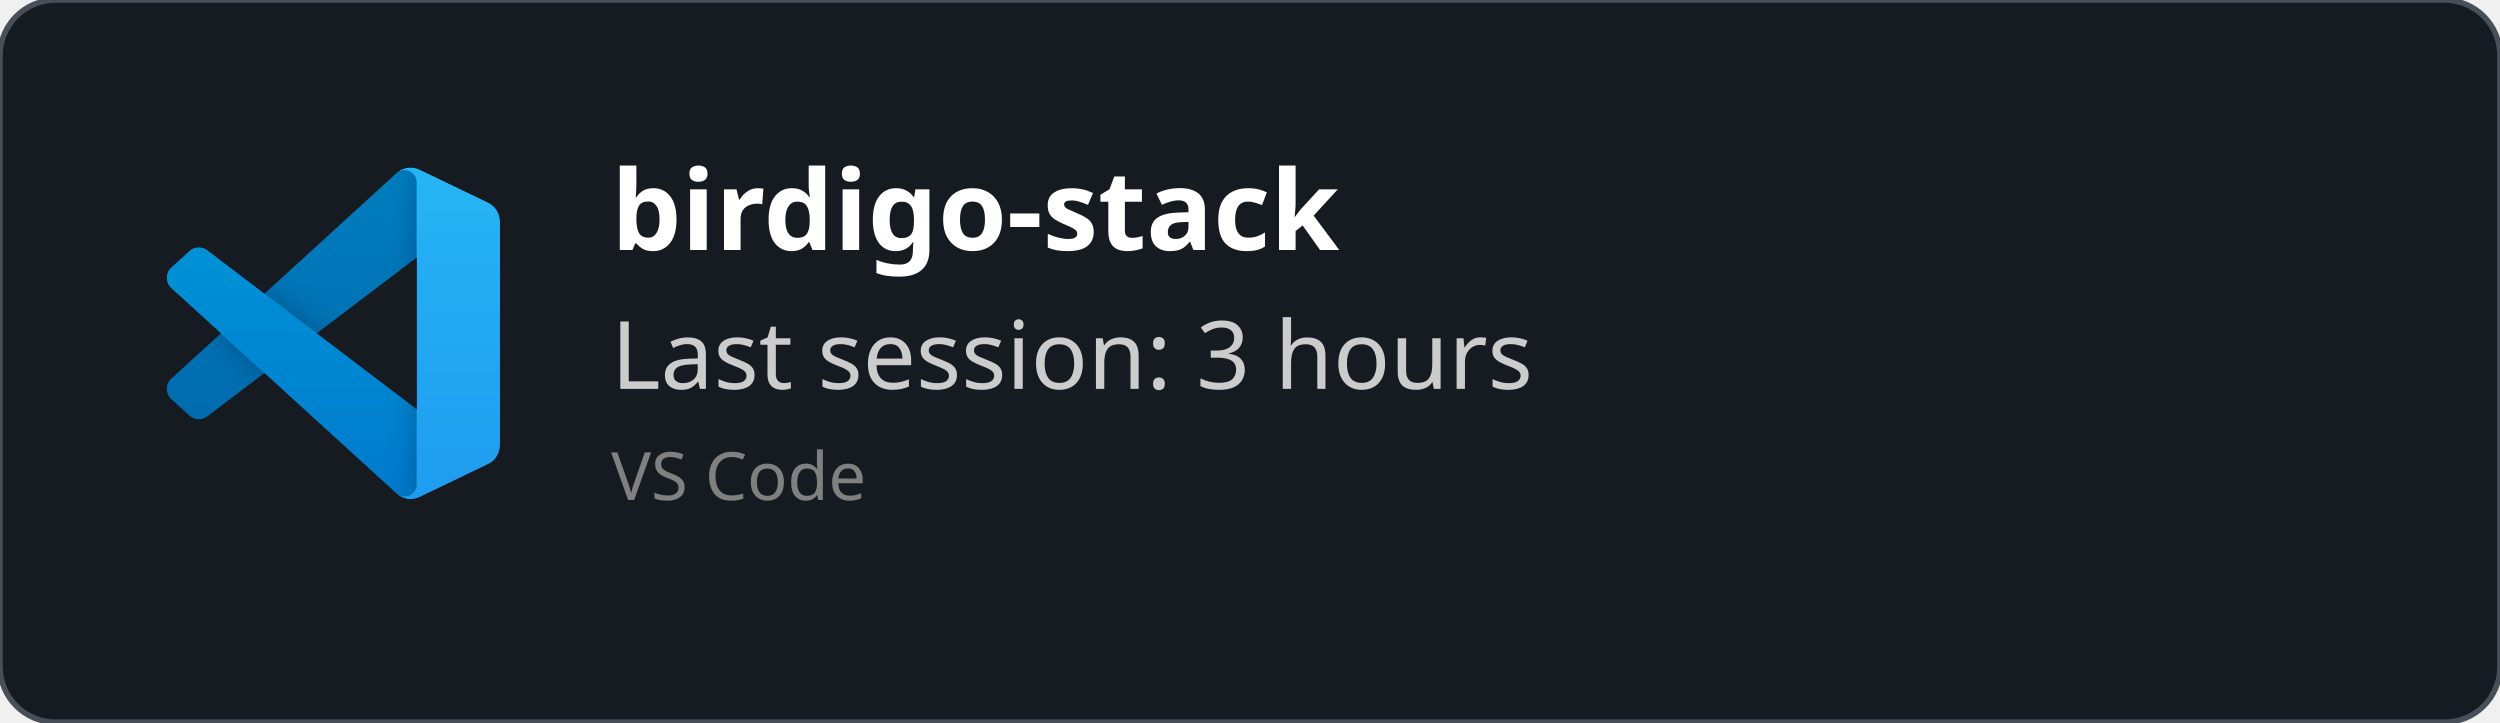
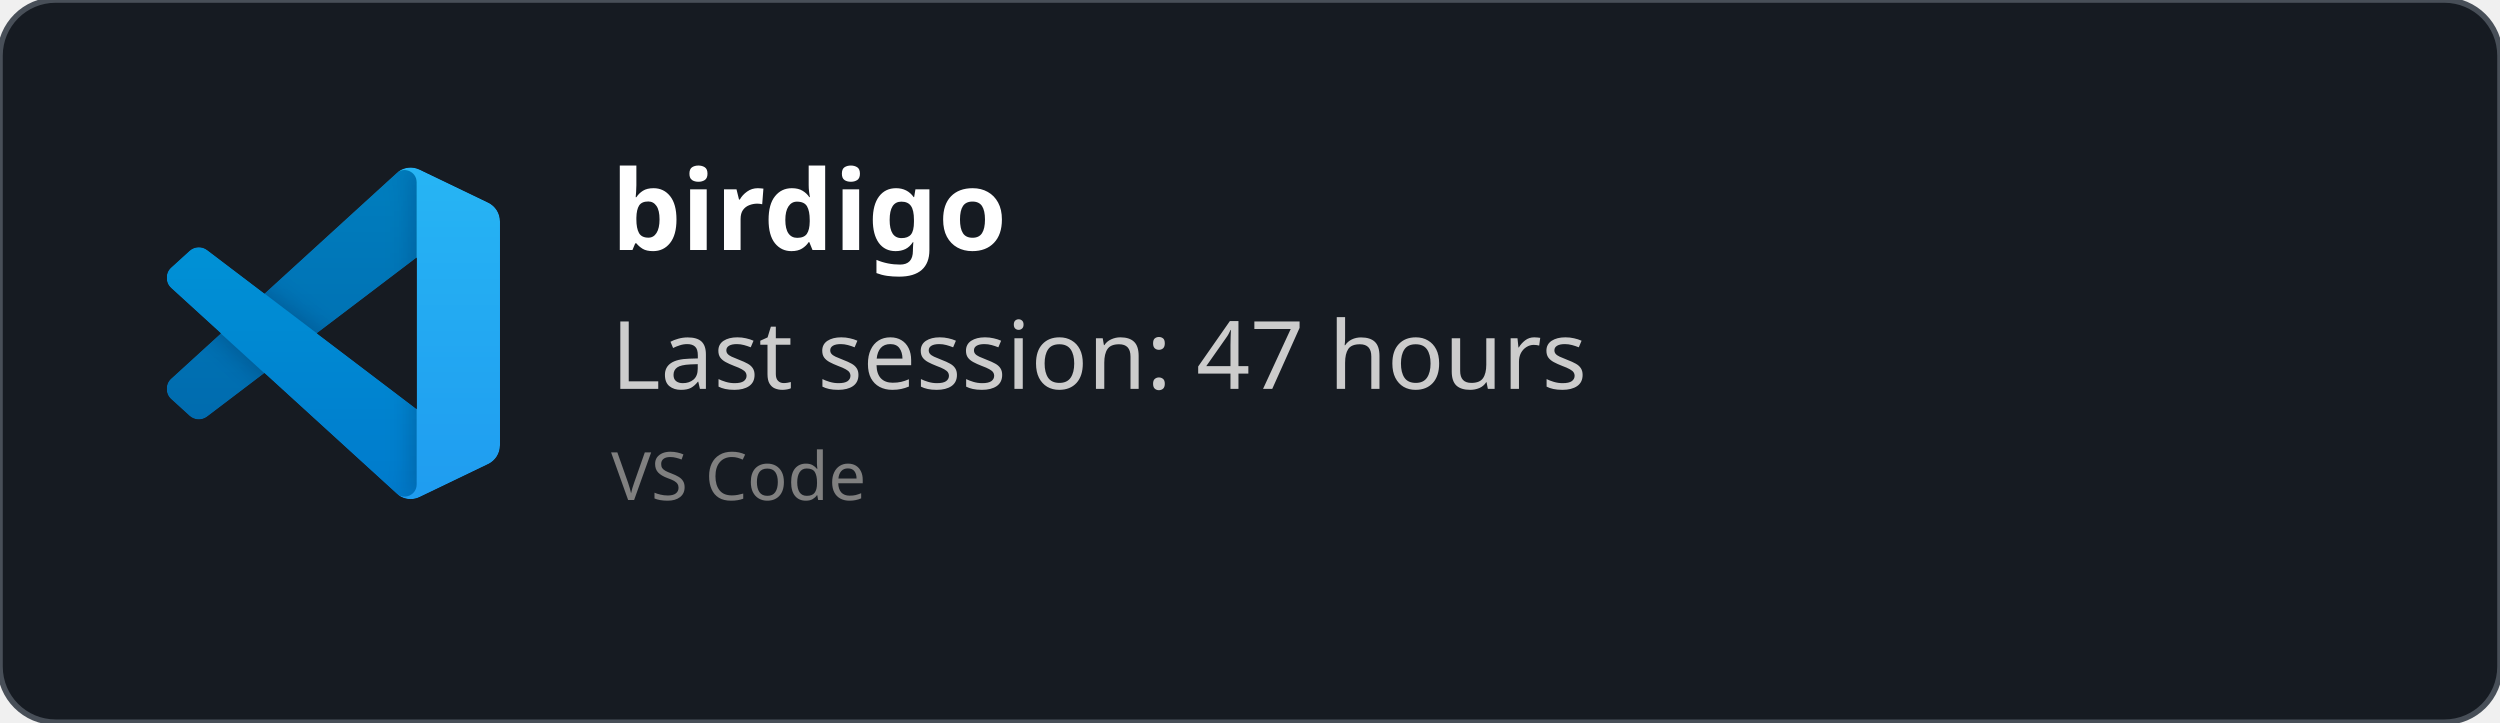
<svg xmlns="http://www.w3.org/2000/svg" width="450" height="130" viewBox="0 0 450 130" fill="none" role="img">
  <style>
    *{
        font-family: 'Segoe UI', Ubuntu, monospace
    }
    </style>
  <defs>
    <clipPath id="horizontalClip" x="20" y="20" width="500" height="200">
      <rect x="90" y="20" width="300" height="50" />
    </clipPath>
  </defs>
  <rect width="450" height="130" fill="rgba(22,27,34)" stroke="#484f58" stroke-width="1" fill-opacity="1" stroke-opacity="1" x="0" y="0" rx="10px" ry="10px">
    </rect>
  <svg width="60" height="60" x="30" y="30" viewBox="0 0 100 100" fill="none" id="vscode">
    <mask id="mask0" mask-type="alpha" maskUnits="userSpaceOnUse" x="0" y="0" width="100" height="100">
      <path fill-rule="evenodd" clip-rule="evenodd" d="M70.912 99.317C72.487 99.931 74.283 99.891 75.873 99.126L96.461 89.22C98.624 88.179 100 85.989 100 83.587V16.413C100 14.011 98.624 11.822 96.461 10.781L75.873 0.874C73.786 -0.13 71.345 0.116 69.513 1.447C69.252 1.637 69.003 1.849 68.769 2.083L29.355 38.041L12.187 25.01C10.589 23.797 8.354 23.896 6.869 25.246L1.363 30.255C-0.453 31.906 -0.455 34.763 1.359 36.417L16.247 50L1.359 63.583C-0.455 65.237 -0.453 68.094 1.363 69.745L6.869 74.754C8.354 76.104 10.589 76.204 12.187 74.99L29.355 61.959L68.769 97.917C69.392 98.541 70.125 99.01 70.912 99.317ZM75.015 27.299L45.109 50L75.015 72.701V27.299Z" fill="white" />
    </mask>
    <g mask="url(#mask0)">
      <path d="M96.461 10.796L75.857 0.876C73.472 -0.273 70.622 0.212 68.75 2.083L1.299 63.583C-0.516 65.237 -0.514 68.094 1.303 69.745L6.813 74.754C8.298 76.104 10.535 76.204 12.134 74.99L93.361 13.37C96.086 11.303 100 13.246 100 16.667V16.427C100 14.027 98.625 11.838 96.461 10.796Z" fill="#0065A9" />
      <g filter="url(#filter0_d)">
        <path d="M96.461 89.204L75.857 99.124C73.472 100.273 70.622 99.788 68.75 97.917L1.299 36.417C-0.516 34.763 -0.514 31.906 1.303 30.255L6.813 25.246C8.298 23.896 10.535 23.796 12.134 25.009L93.361 86.63C96.086 88.697 100 86.754 100 83.333V83.573C100 85.974 98.625 88.162 96.461 89.204Z" fill="#007ACC" />
      </g>
      <g filter="url(#filter1_d)">
        <path d="M75.858 99.126C73.472 100.274 70.622 99.788 68.75 97.917C71.056 100.223 75 98.59 75 95.328V4.672C75 1.41 71.056 -0.223 68.75 2.083C70.622 0.211 73.472 -0.274 75.858 0.874L96.459 10.781C98.623 11.822 100 14.011 100 16.413V83.587C100 85.989 98.623 88.179 96.459 89.22L75.858 99.126Z" fill="#1F9CF0" />
      </g>
      <g style="mix-blend-mode:overlay" opacity="0.25">
        <path fill-rule="evenodd" clip-rule="evenodd" d="M70.851 99.317C72.426 99.931 74.222 99.891 75.812 99.126L96.4 89.22C98.563 88.179 99.939 85.989 99.939 83.587V16.413C99.939 14.011 98.564 11.822 96.4 10.781L75.812 0.874C73.725 -0.13 71.284 0.116 69.453 1.447C69.191 1.637 68.942 1.849 68.708 2.083L29.294 38.041L12.126 25.01C10.528 23.796 8.293 23.896 6.809 25.246L1.302 30.255C-0.513 31.906 -0.515 34.763 1.298 36.417L16.186 50L1.298 63.583C-0.515 65.237 -0.513 68.094 1.302 69.745L6.809 74.754C8.293 76.104 10.528 76.204 12.126 74.99L29.294 61.959L68.708 97.917C69.332 98.54 70.064 99.01 70.851 99.317ZM74.954 27.299L45.048 50L74.954 72.701V27.299Z" fill="url(#paint0_linear)" />
      </g>
    </g>
    <defs>
      <filter id="filter0_d" x="-8.394" y="15.829" width="116.727" height="92.246" filterUnits="userSpaceOnUse" color-interpolation-filters="sRGB">
        <feFlood flood-opacity="0" result="BackgroundImageFix" />
        <feColorMatrix in="SourceAlpha" type="matrix" values="0 0 0 0 0 0 0 0 0 0 0 0 0 0 0 0 0 0 127 0" />
        <feOffset />
        <feGaussianBlur stdDeviation="4.167" />
        <feColorMatrix type="matrix" values="0 0 0 0 0 0 0 0 0 0 0 0 0 0 0 0 0 0 0.25 0" />
        <feBlend mode="overlay" in2="BackgroundImageFix" result="effect1_dropShadow" />
        <feBlend mode="normal" in="SourceGraphic" in2="effect1_dropShadow" result="shape" />
      </filter>
      <filter id="filter1_d" x="60.417" y="-8.076" width="47.917" height="116.151" filterUnits="userSpaceOnUse" color-interpolation-filters="sRGB">
        <feFlood flood-opacity="0" result="BackgroundImageFix" />
        <feColorMatrix in="SourceAlpha" type="matrix" values="0 0 0 0 0 0 0 0 0 0 0 0 0 0 0 0 0 0 127 0" />
        <feOffset />
        <feGaussianBlur stdDeviation="4.167" />
        <feColorMatrix type="matrix" values="0 0 0 0 0 0 0 0 0 0 0 0 0 0 0 0 0 0 0.25 0" />
        <feBlend mode="overlay" in2="BackgroundImageFix" result="effect1_dropShadow" />
        <feBlend mode="normal" in="SourceGraphic" in2="effect1_dropShadow" result="shape" />
      </filter>
      <linearGradient id="paint0_linear" x1="49.939" y1="0.258" x2="49.939" y2="99.742" gradientUnits="userSpaceOnUse">
        <stop stop-color="white" />
        <stop offset="1" stop-color="white" stop-opacity="0" />
      </linearGradient>
    </defs>
  </svg>
  <text x="110" y="45" font-size="20" clip-path="url(#horizontalClip)" font-weight="bold" font-family="Ubuntu" fill="white">
-     birdigo-stack
+     birdigo
    </text>
  <text x="110" y="70" font-size="17px" font-family="Ubuntu" fill="#ccc">
-     Last session: 3 hours
+     Last session: 47 hours
    </text>
  <text x="110" y="90" font-size="12px" font-family="Ubuntu" fill="grey">
    VS Code
    </text>
</svg>
